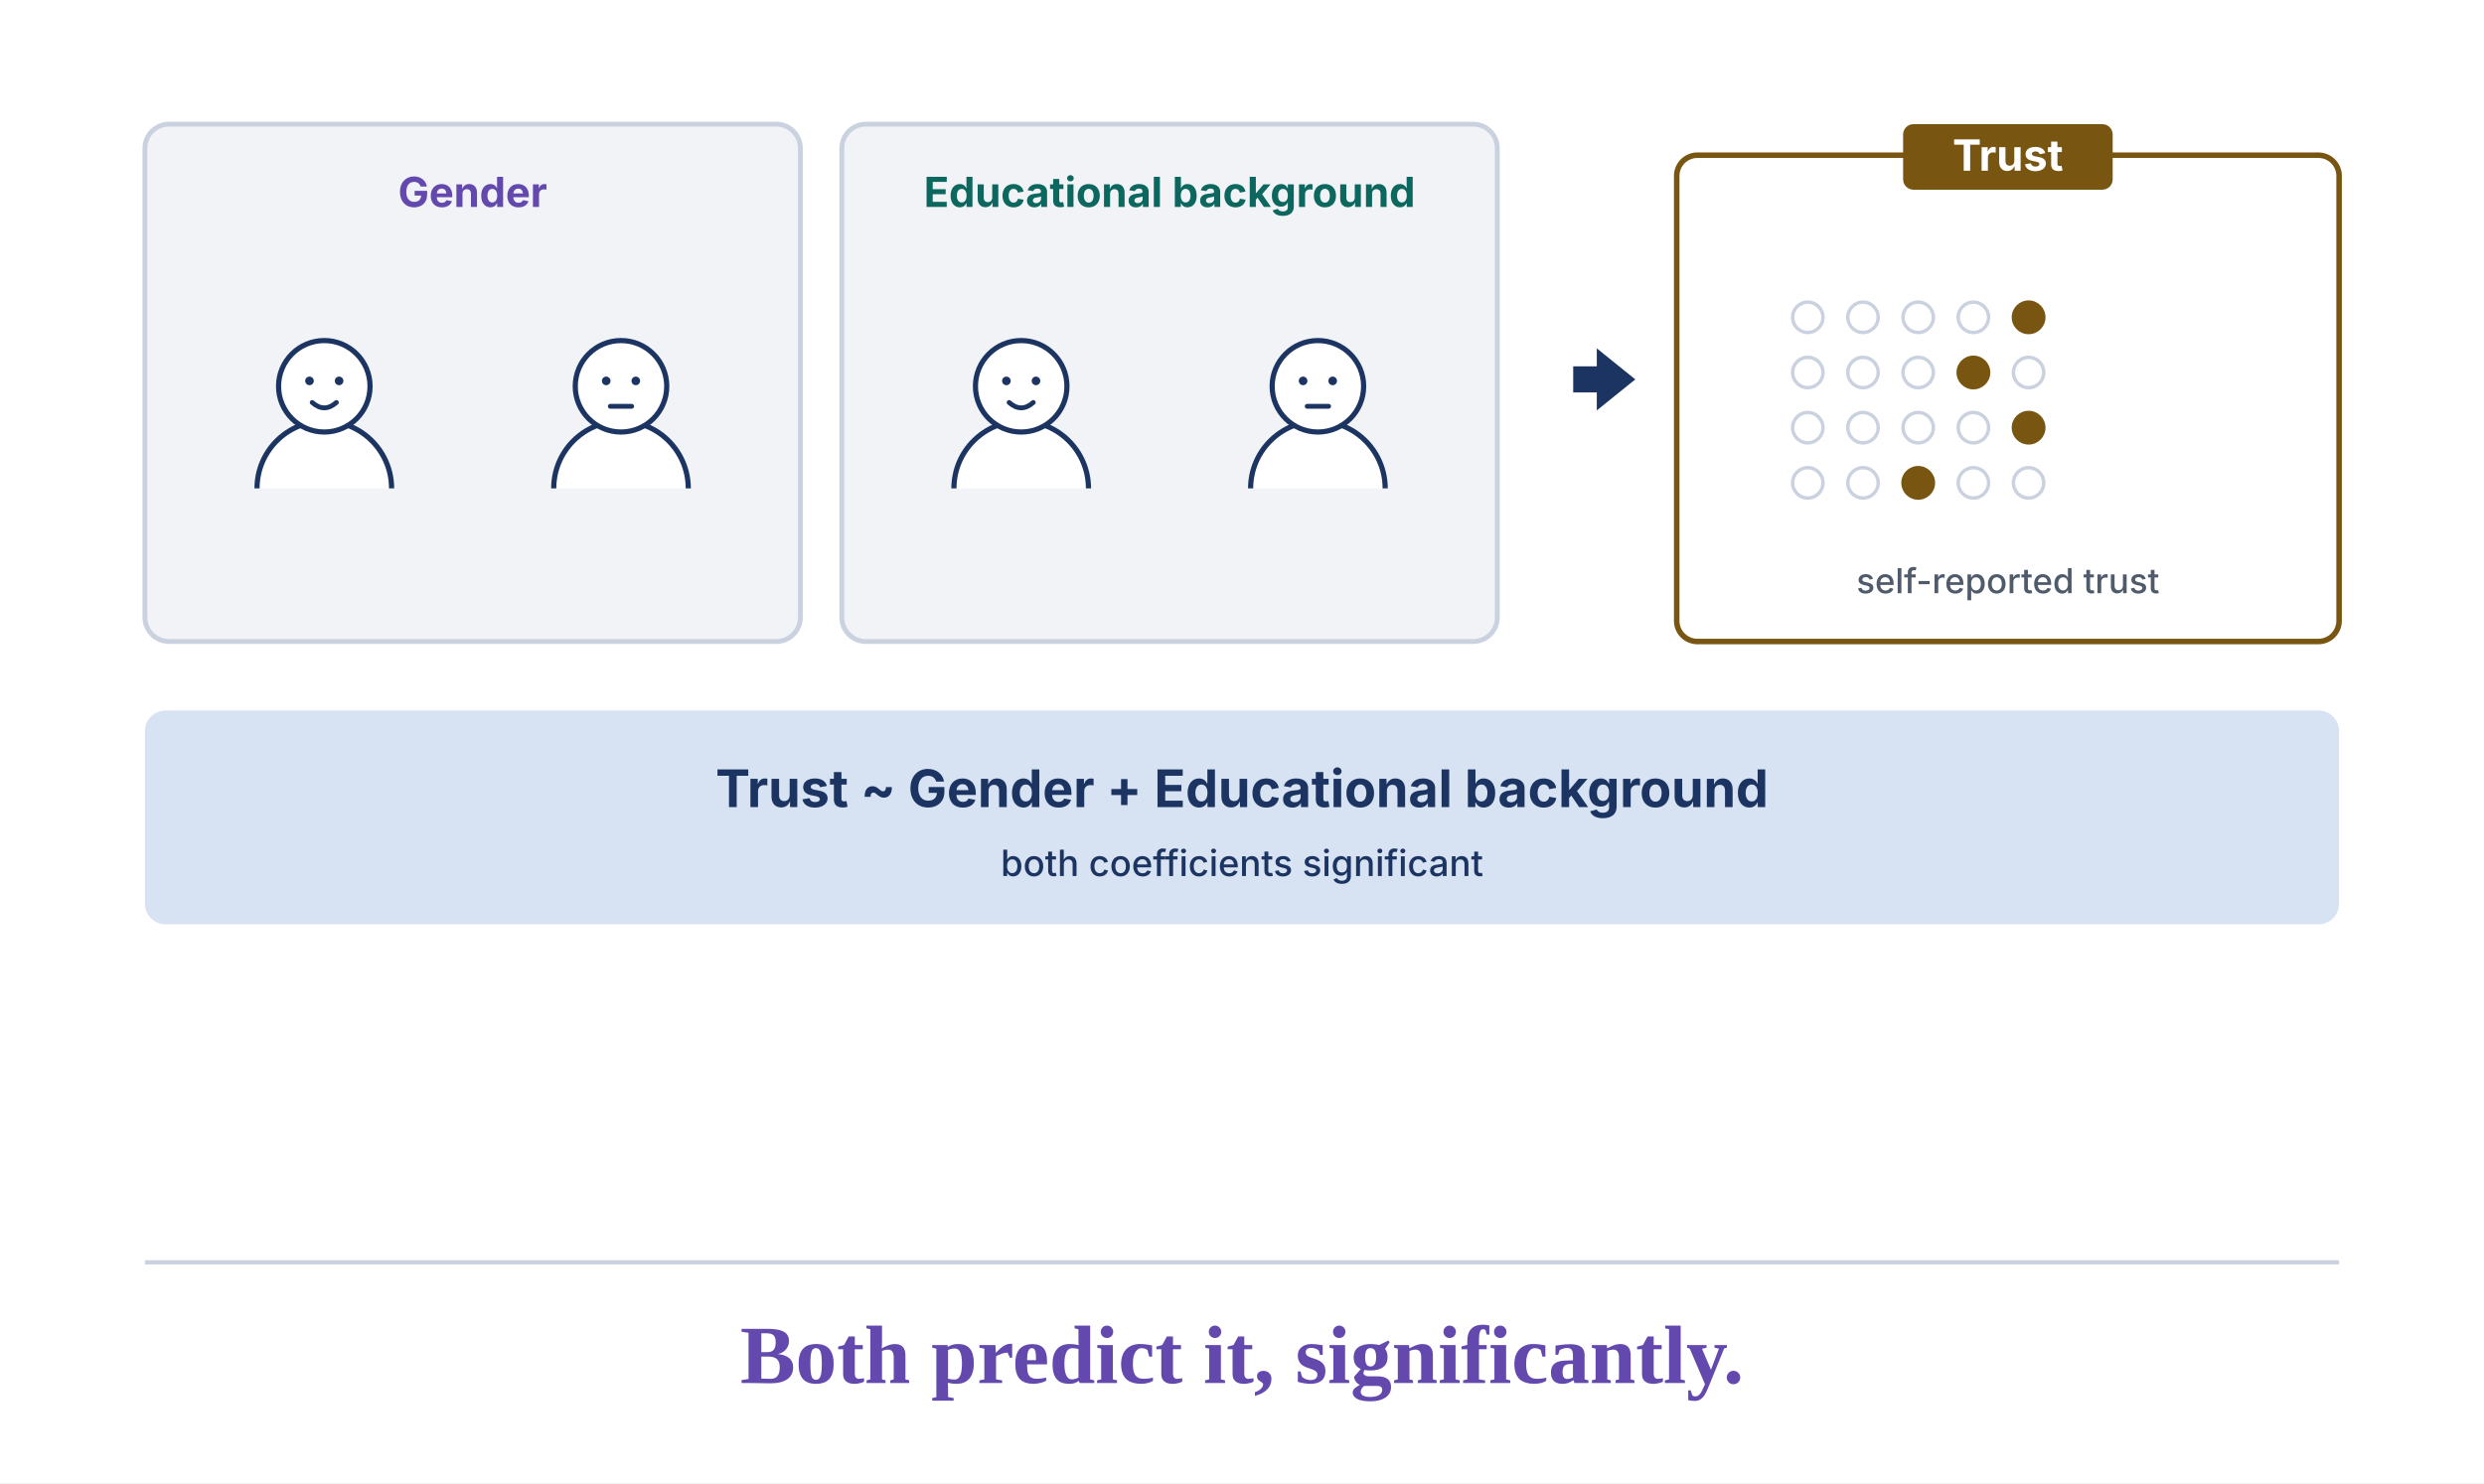
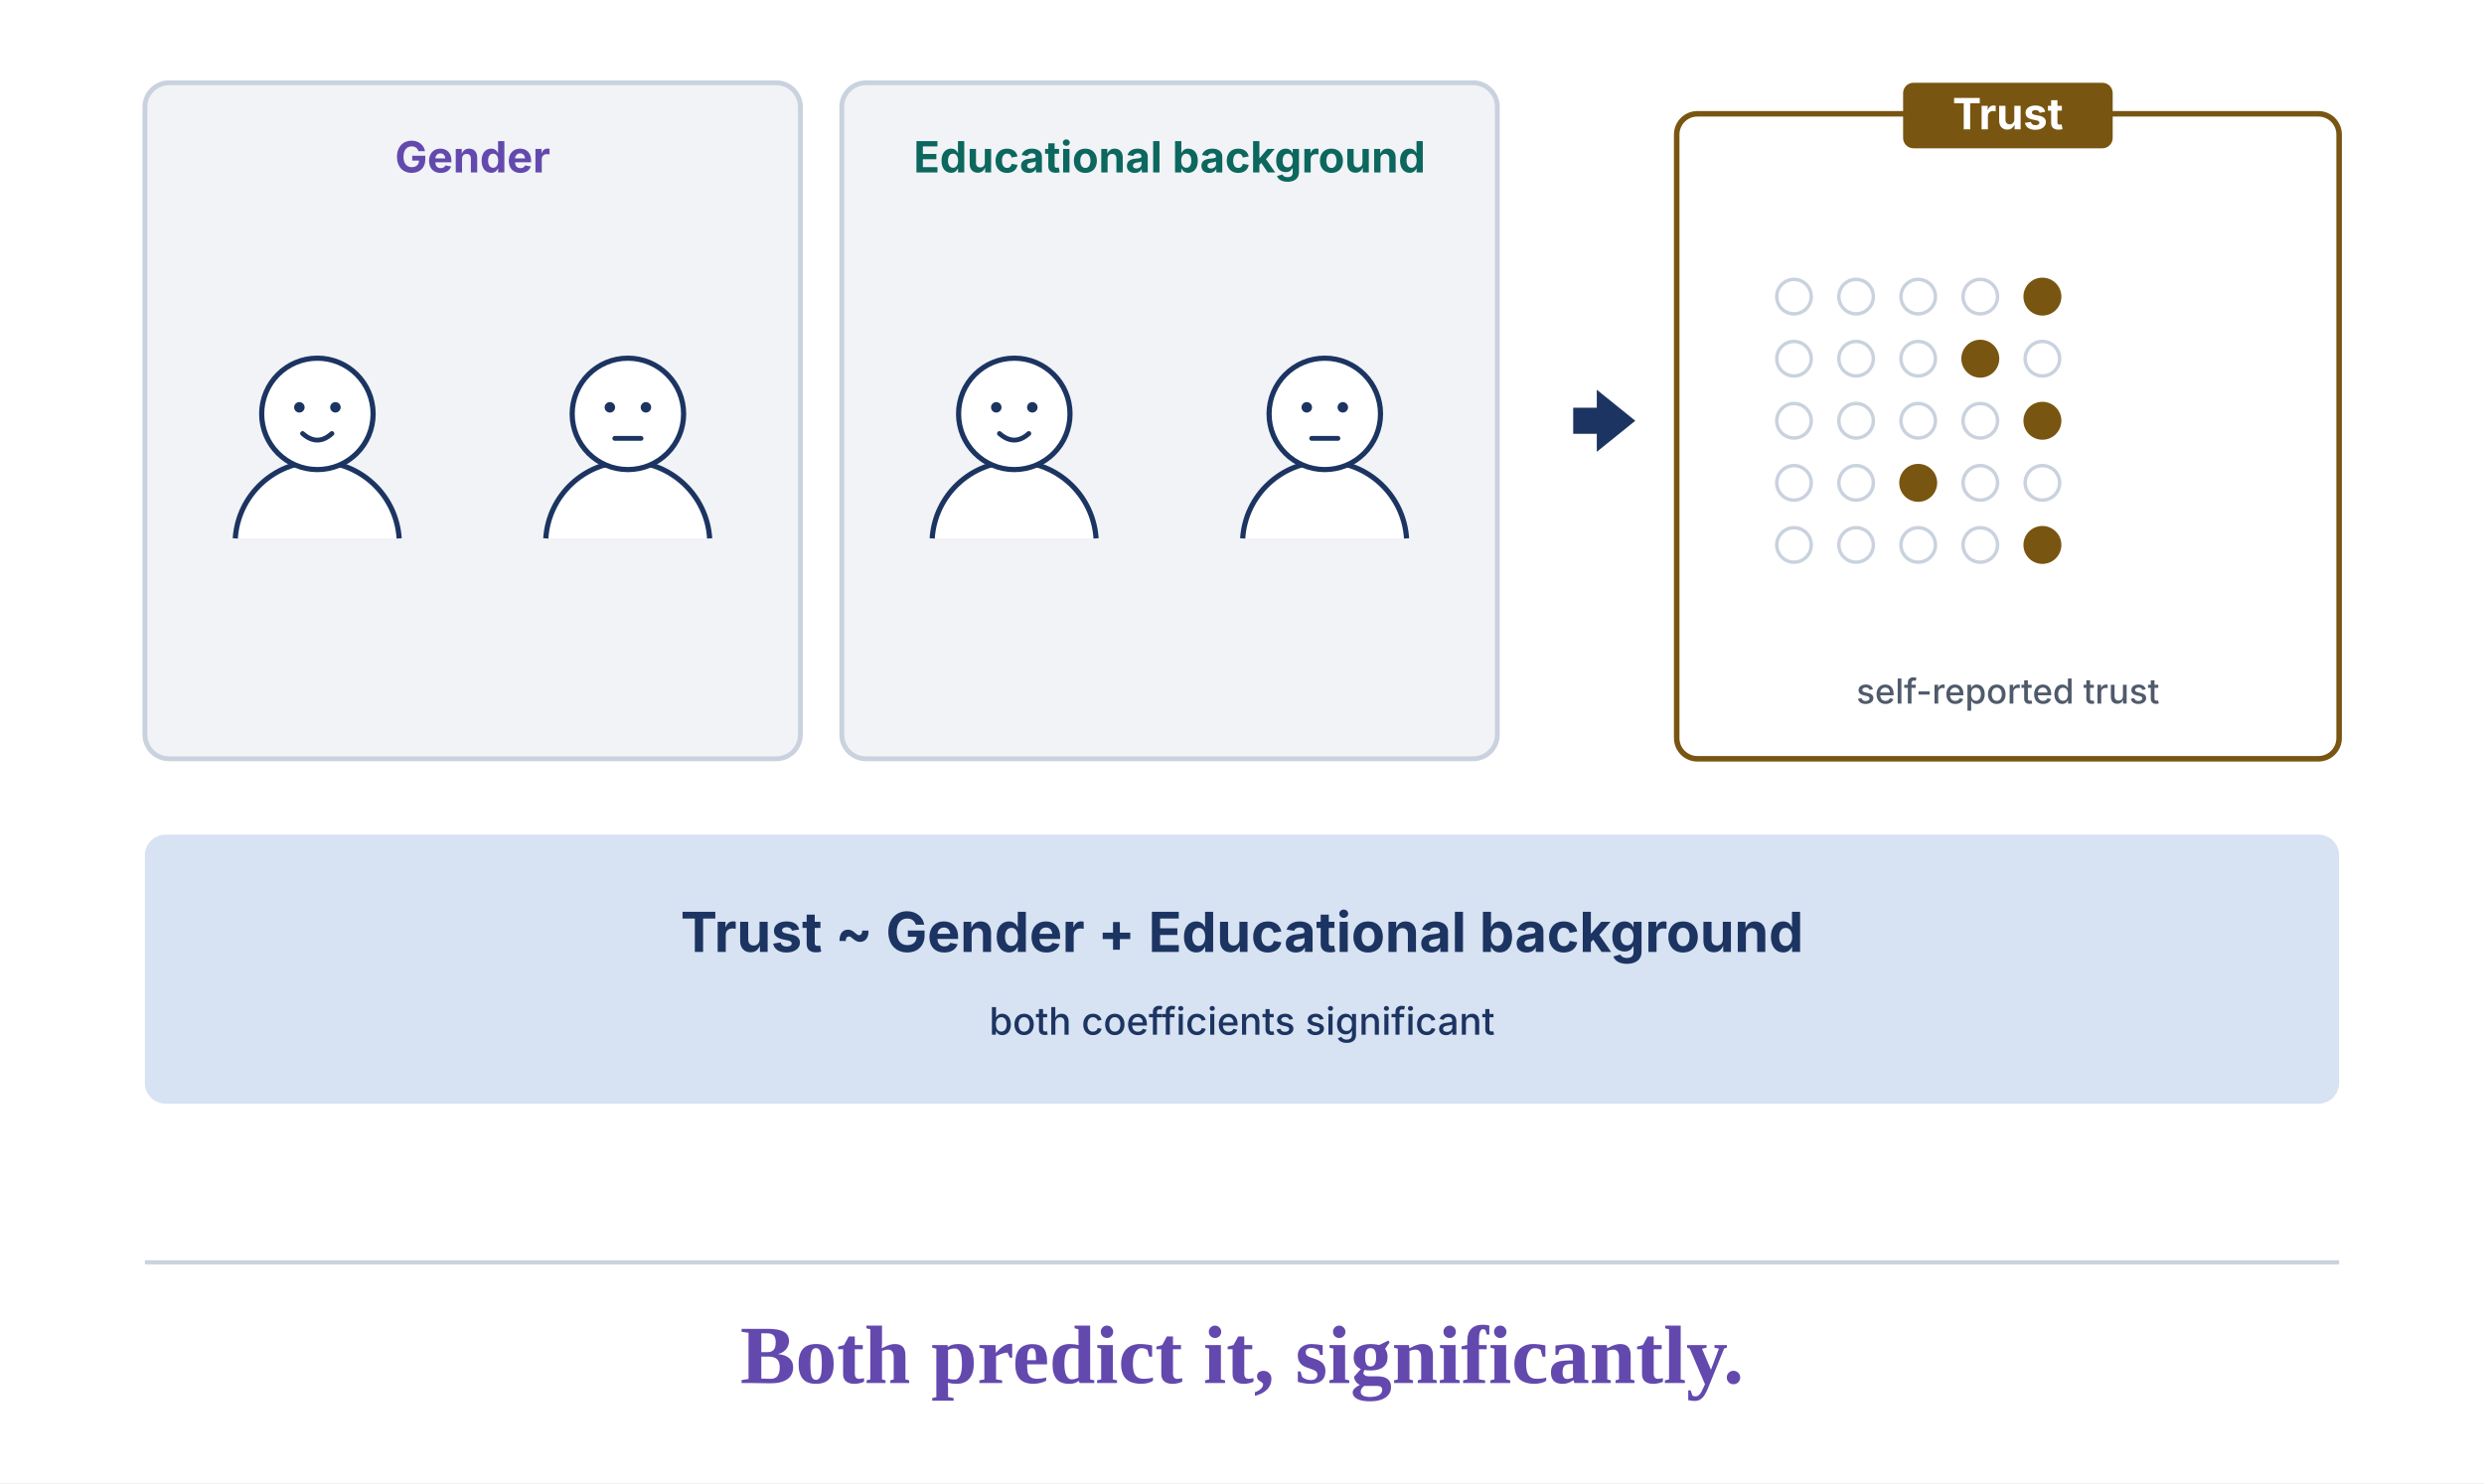
<svg xmlns="http://www.w3.org/2000/svg" class="wb" viewBox="0 0 720 430" role="img" aria-label="Gender and educational background correlated significantly with how much students trusted AI-powered educational technology.">
  <rect width="720" height="430" fill="#ffffff" />
  <g transform="translate(0 -40)">
-     <rect x="42" y="76" width="190" height="150" rx="7" fill="#f1f3f6" stroke="#c9d2de" stroke-width="1.4" />
-     <text x="137" y="100" text-anchor="middle" font-family="Inter,-apple-system,'Helvetica Neue',system-ui,sans-serif" font-size="12" font-weight="700" fill="#6349ae">Gender</text>
-     <path d="M74.5 181.6 a19.5 19.5 0 0 1 39.0 0" fill="#ffffff" stroke="#1c3461" stroke-width="1.5" stroke-linecap="butt" stroke-linejoin="round" />
-     <circle cx="94" cy="152" r="13.26" fill="#ffffff" stroke="#1c3461" stroke-width="1.5" />
-     <circle cx="89.71" cy="150.44" r="1.248" fill="#1c3461" />
-     <circle cx="98.29" cy="150.44" r="1.248" fill="#1c3461" />
-     <path d="M90.5 156.7 q3.5 3.1 7.0 0" fill="none" stroke="#1c3461" stroke-width="1.4" stroke-linecap="round" stroke-linejoin="round" />
-     <path d="M160.5 181.6 a19.5 19.5 0 0 1 39.0 0" fill="#ffffff" stroke="#1c3461" stroke-width="1.5" stroke-linecap="butt" stroke-linejoin="round" />
-     <circle cx="180" cy="152" r="13.26" fill="#ffffff" stroke="#1c3461" stroke-width="1.5" />
-     <circle cx="175.71" cy="150.44" r="1.248" fill="#1c3461" />
-     <circle cx="184.29" cy="150.44" r="1.248" fill="#1c3461" />
-     <path d="M176.9 157.8 h6.2" fill="none" stroke="#1c3461" stroke-width="1.4" stroke-linecap="round" stroke-linejoin="round" />
-     <rect x="244" y="76" width="190" height="150" rx="7" fill="#f1f3f6" stroke="#c9d2de" stroke-width="1.4" />
-     <text x="339" y="100" text-anchor="middle" font-family="Inter,-apple-system,'Helvetica Neue',system-ui,sans-serif" font-size="12" font-weight="700" fill="#0c675e">Educational background</text>
-     <path d="M276.5 181.6 a19.5 19.5 0 0 1 39.0 0" fill="#ffffff" stroke="#1c3461" stroke-width="1.5" stroke-linecap="butt" stroke-linejoin="round" />
-     <circle cx="296" cy="152" r="13.26" fill="#ffffff" stroke="#1c3461" stroke-width="1.5" />
-     <circle cx="291.71" cy="150.44" r="1.248" fill="#1c3461" />
-     <circle cx="300.29" cy="150.44" r="1.248" fill="#1c3461" />
-     <path d="M292.5 156.7 q3.5 3.1 7.0 0" fill="none" stroke="#1c3461" stroke-width="1.4" stroke-linecap="round" stroke-linejoin="round" />
-     <path d="M362.5 181.6 a19.5 19.5 0 0 1 39.0 0" fill="#ffffff" stroke="#1c3461" stroke-width="1.5" stroke-linecap="butt" stroke-linejoin="round" />
-     <circle cx="382" cy="152" r="13.26" fill="#ffffff" stroke="#1c3461" stroke-width="1.5" />
-     <circle cx="377.71" cy="150.44" r="1.248" fill="#1c3461" />
-     <circle cx="386.29" cy="150.44" r="1.248" fill="#1c3461" />
-     <path d="M378.9 157.8 h6.2" fill="none" stroke="#1c3461" stroke-width="1.4" stroke-linecap="round" stroke-linejoin="round" />
-     <path d="M456 146.22 H462.84 V141.0 L474 150 L462.84 159.0 V153.78 H456 Z" fill="#1c3461" />
-     <rect x="486" y="85" width="192" height="141" rx="6" fill="none" stroke="#785511" stroke-width="1.6" />
-     <rect x="551.625" y="76" width="60.75" height="19" rx="3" fill="#785511" />
-     <text x="582.0" y="89.5" text-anchor="middle" font-family="Inter,-apple-system,'Helvetica Neue',system-ui,sans-serif" font-size="12.5" font-weight="700" fill="#ffffff">Trust</text>
-     <circle cx="524" cy="132" r="4.4" fill="#ffffff" stroke="#c9d2de" stroke-width="1" />
-     <circle cx="540" cy="132" r="4.4" fill="#ffffff" stroke="#c9d2de" stroke-width="1" />
-     <circle cx="556" cy="132" r="4.4" fill="#ffffff" stroke="#c9d2de" stroke-width="1" />
-     <circle cx="572" cy="132" r="4.4" fill="#ffffff" stroke="#c9d2de" stroke-width="1" />
-     <circle cx="588" cy="132" r="4.4" fill="#785511" stroke="#785511" stroke-width="1" />
-     <circle cx="524" cy="148" r="4.4" fill="#ffffff" stroke="#c9d2de" stroke-width="1" />
-     <circle cx="540" cy="148" r="4.4" fill="#ffffff" stroke="#c9d2de" stroke-width="1" />
-     <circle cx="556" cy="148" r="4.4" fill="#ffffff" stroke="#c9d2de" stroke-width="1" />
-     <circle cx="572" cy="148" r="4.4" fill="#785511" stroke="#785511" stroke-width="1" />
-     <circle cx="588" cy="148" r="4.4" fill="#ffffff" stroke="#c9d2de" stroke-width="1" />
-     <circle cx="524" cy="164" r="4.4" fill="#ffffff" stroke="#c9d2de" stroke-width="1" />
-     <circle cx="540" cy="164" r="4.4" fill="#ffffff" stroke="#c9d2de" stroke-width="1" />
-     <circle cx="556" cy="164" r="4.4" fill="#ffffff" stroke="#c9d2de" stroke-width="1" />
-     <circle cx="572" cy="164" r="4.4" fill="#ffffff" stroke="#c9d2de" stroke-width="1" />
-     <circle cx="588" cy="164" r="4.4" fill="#785511" stroke="#785511" stroke-width="1" />
-     <circle cx="524" cy="180" r="4.4" fill="#ffffff" stroke="#c9d2de" stroke-width="1" />
-     <circle cx="540" cy="180" r="4.4" fill="#ffffff" stroke="#c9d2de" stroke-width="1" />
-     <circle cx="556" cy="180" r="4.4" fill="#785511" stroke="#785511" stroke-width="1" />
-     <circle cx="572" cy="180" r="4.4" fill="#ffffff" stroke="#c9d2de" stroke-width="1" />
-     <circle cx="588" cy="180" r="4.4" fill="#ffffff" stroke="#c9d2de" stroke-width="1" />
-     <text x="582" y="212" text-anchor="middle" font-family="Inter,-apple-system,'Helvetica Neue',system-ui,sans-serif" font-size="10" font-weight="500" fill="#4f5a6b">self-reported trust</text>
-     <rect x="42" y="246" width="636" height="62" rx="6" fill="#d7e2f2" />
-     <text x="360.0" y="274" text-anchor="middle" font-family="Inter,-apple-system,'Helvetica Neue',system-ui,sans-serif" font-size="15" font-weight="700" fill="#1c3461">Trust  ~  Gender + Educational background</text>
-     <text x="360.0" y="294" text-anchor="middle" font-family="Inter,-apple-system,'Helvetica Neue',system-ui,sans-serif" font-size="10.5" font-weight="500" fill="#1c3461">both coefficients significant</text>
+     <rect x="42" y="64" width="190" height="196" rx="7" fill="#f1f3f6" stroke="#c9d2de" stroke-width="1.4" />
+     <text x="137" y="90" text-anchor="middle" font-family="Inter,-apple-system,'Helvetica Neue',system-ui,sans-serif" font-size="12.5" font-weight="700" fill="#6349ae">Gender</text>
+     <path d="M68.2 196.1 a23.8 23.8 0 0 1 47.5 0" fill="#ffffff" stroke="#1c3461" stroke-width="1.5" stroke-linecap="butt" stroke-linejoin="round" />
+     <circle cx="92" cy="160" r="16.15" fill="#ffffff" stroke="#1c3461" stroke-width="1.5" />
+     <circle cx="86.775" cy="158.1" r="1.52" fill="#1c3461" />
+     <circle cx="97.225" cy="158.1" r="1.52" fill="#1c3461" />
+     <path d="M87.7 165.7 q4.3 3.8 8.5 0" fill="none" stroke="#1c3461" stroke-width="1.4" stroke-linecap="round" stroke-linejoin="round" />
+     <path d="M158.2 196.1 a23.8 23.8 0 0 1 47.5 0" fill="#ffffff" stroke="#1c3461" stroke-width="1.5" stroke-linecap="butt" stroke-linejoin="round" />
+     <circle cx="182" cy="160" r="16.15" fill="#ffffff" stroke="#1c3461" stroke-width="1.5" />
+     <circle cx="176.775" cy="158.1" r="1.52" fill="#1c3461" />
+     <circle cx="187.225" cy="158.1" r="1.52" fill="#1c3461" />
+     <path d="M178.2 167.1 h7.6" fill="none" stroke="#1c3461" stroke-width="1.4" stroke-linecap="round" stroke-linejoin="round" />
+     <rect x="244" y="64" width="190" height="196" rx="7" fill="#f1f3f6" stroke="#c9d2de" stroke-width="1.4" />
+     <text x="339" y="90" text-anchor="middle" font-family="Inter,-apple-system,'Helvetica Neue',system-ui,sans-serif" font-size="12.5" font-weight="700" fill="#0c675e">Educational background</text>
+     <path d="M270.2 196.1 a23.8 23.8 0 0 1 47.5 0" fill="#ffffff" stroke="#1c3461" stroke-width="1.5" stroke-linecap="butt" stroke-linejoin="round" />
+     <circle cx="294" cy="160" r="16.15" fill="#ffffff" stroke="#1c3461" stroke-width="1.5" />
+     <circle cx="288.775" cy="158.1" r="1.52" fill="#1c3461" />
+     <circle cx="299.225" cy="158.1" r="1.52" fill="#1c3461" />
+     <path d="M289.7 165.7 q4.3 3.8 8.5 0" fill="none" stroke="#1c3461" stroke-width="1.4" stroke-linecap="round" stroke-linejoin="round" />
+     <path d="M360.2 196.1 a23.8 23.8 0 0 1 47.5 0" fill="#ffffff" stroke="#1c3461" stroke-width="1.5" stroke-linecap="butt" stroke-linejoin="round" />
+     <circle cx="384" cy="160" r="16.15" fill="#ffffff" stroke="#1c3461" stroke-width="1.5" />
+     <circle cx="378.775" cy="158.1" r="1.52" fill="#1c3461" />
+     <circle cx="389.225" cy="158.1" r="1.52" fill="#1c3461" />
+     <path d="M380.2 167.1 h7.6" fill="none" stroke="#1c3461" stroke-width="1.4" stroke-linecap="round" stroke-linejoin="round" />
+     <path d="M456 158.22 H462.84 V153.0 L474 162 L462.84 171.0 V165.78 H456 Z" fill="#1c3461" />
+     <rect x="486" y="73" width="192" height="187" rx="6" fill="none" stroke="#785511" stroke-width="1.6" />
+     <rect x="551.625" y="64" width="60.75" height="19" rx="3" fill="#785511" />
+     <text x="582.0" y="77.5" text-anchor="middle" font-family="Inter,-apple-system,'Helvetica Neue',system-ui,sans-serif" font-size="12.5" font-weight="700" fill="#ffffff">Trust</text>
+     <circle cx="520" cy="126" r="5" fill="#ffffff" stroke="#c9d2de" stroke-width="1" />
+     <circle cx="538" cy="126" r="5" fill="#ffffff" stroke="#c9d2de" stroke-width="1" />
+     <circle cx="556" cy="126" r="5" fill="#ffffff" stroke="#c9d2de" stroke-width="1" />
+     <circle cx="574" cy="126" r="5" fill="#ffffff" stroke="#c9d2de" stroke-width="1" />
+     <circle cx="592" cy="126" r="5" fill="#785511" stroke="#785511" stroke-width="1" />
+     <circle cx="520" cy="144" r="5" fill="#ffffff" stroke="#c9d2de" stroke-width="1" />
+     <circle cx="538" cy="144" r="5" fill="#ffffff" stroke="#c9d2de" stroke-width="1" />
+     <circle cx="556" cy="144" r="5" fill="#ffffff" stroke="#c9d2de" stroke-width="1" />
+     <circle cx="574" cy="144" r="5" fill="#785511" stroke="#785511" stroke-width="1" />
+     <circle cx="592" cy="144" r="5" fill="#ffffff" stroke="#c9d2de" stroke-width="1" />
+     <circle cx="520" cy="162" r="5" fill="#ffffff" stroke="#c9d2de" stroke-width="1" />
+     <circle cx="538" cy="162" r="5" fill="#ffffff" stroke="#c9d2de" stroke-width="1" />
+     <circle cx="556" cy="162" r="5" fill="#ffffff" stroke="#c9d2de" stroke-width="1" />
+     <circle cx="574" cy="162" r="5" fill="#ffffff" stroke="#c9d2de" stroke-width="1" />
+     <circle cx="592" cy="162" r="5" fill="#785511" stroke="#785511" stroke-width="1" />
+     <circle cx="520" cy="180" r="5" fill="#ffffff" stroke="#c9d2de" stroke-width="1" />
+     <circle cx="538" cy="180" r="5" fill="#ffffff" stroke="#c9d2de" stroke-width="1" />
+     <circle cx="556" cy="180" r="5" fill="#785511" stroke="#785511" stroke-width="1" />
+     <circle cx="574" cy="180" r="5" fill="#ffffff" stroke="#c9d2de" stroke-width="1" />
+     <circle cx="592" cy="180" r="5" fill="#ffffff" stroke="#c9d2de" stroke-width="1" />
+     <circle cx="520" cy="198" r="5" fill="#ffffff" stroke="#c9d2de" stroke-width="1" />
+     <circle cx="538" cy="198" r="5" fill="#ffffff" stroke="#c9d2de" stroke-width="1" />
+     <circle cx="556" cy="198" r="5" fill="#ffffff" stroke="#c9d2de" stroke-width="1" />
+     <circle cx="574" cy="198" r="5" fill="#ffffff" stroke="#c9d2de" stroke-width="1" />
+     <circle cx="592" cy="198" r="5" fill="#785511" stroke="#785511" stroke-width="1" />
+     <text x="582" y="244" text-anchor="middle" font-family="Inter,-apple-system,'Helvetica Neue',system-ui,sans-serif" font-size="10" font-weight="500" fill="#4f5a6b">self-reported trust</text>
+     <rect x="42" y="282" width="636" height="78" rx="6" fill="#d7e2f2" />
+     <text x="360.0" y="316" text-anchor="middle" font-family="Inter,-apple-system,'Helvetica Neue',system-ui,sans-serif" font-size="16" font-weight="700" fill="#1c3461">Trust  ~  Gender + Educational background</text>
+     <text x="360.0" y="340" text-anchor="middle" font-family="Inter,-apple-system,'Helvetica Neue',system-ui,sans-serif" font-size="11" font-weight="500" fill="#1c3461">both coefficients significant</text>
  </g>
  <path d="M42 366 H678" fill="none" stroke="#c9d2de" stroke-width="1.2" stroke-linecap="butt" stroke-linejoin="round" />
  <text x="360.0" y="401" text-anchor="middle" font-family="Fraunces,Georgia,'Times New Roman',serif" font-size="24" font-weight="600" fill="#6349ae">Both predict it, significantly.</text>
</svg>
